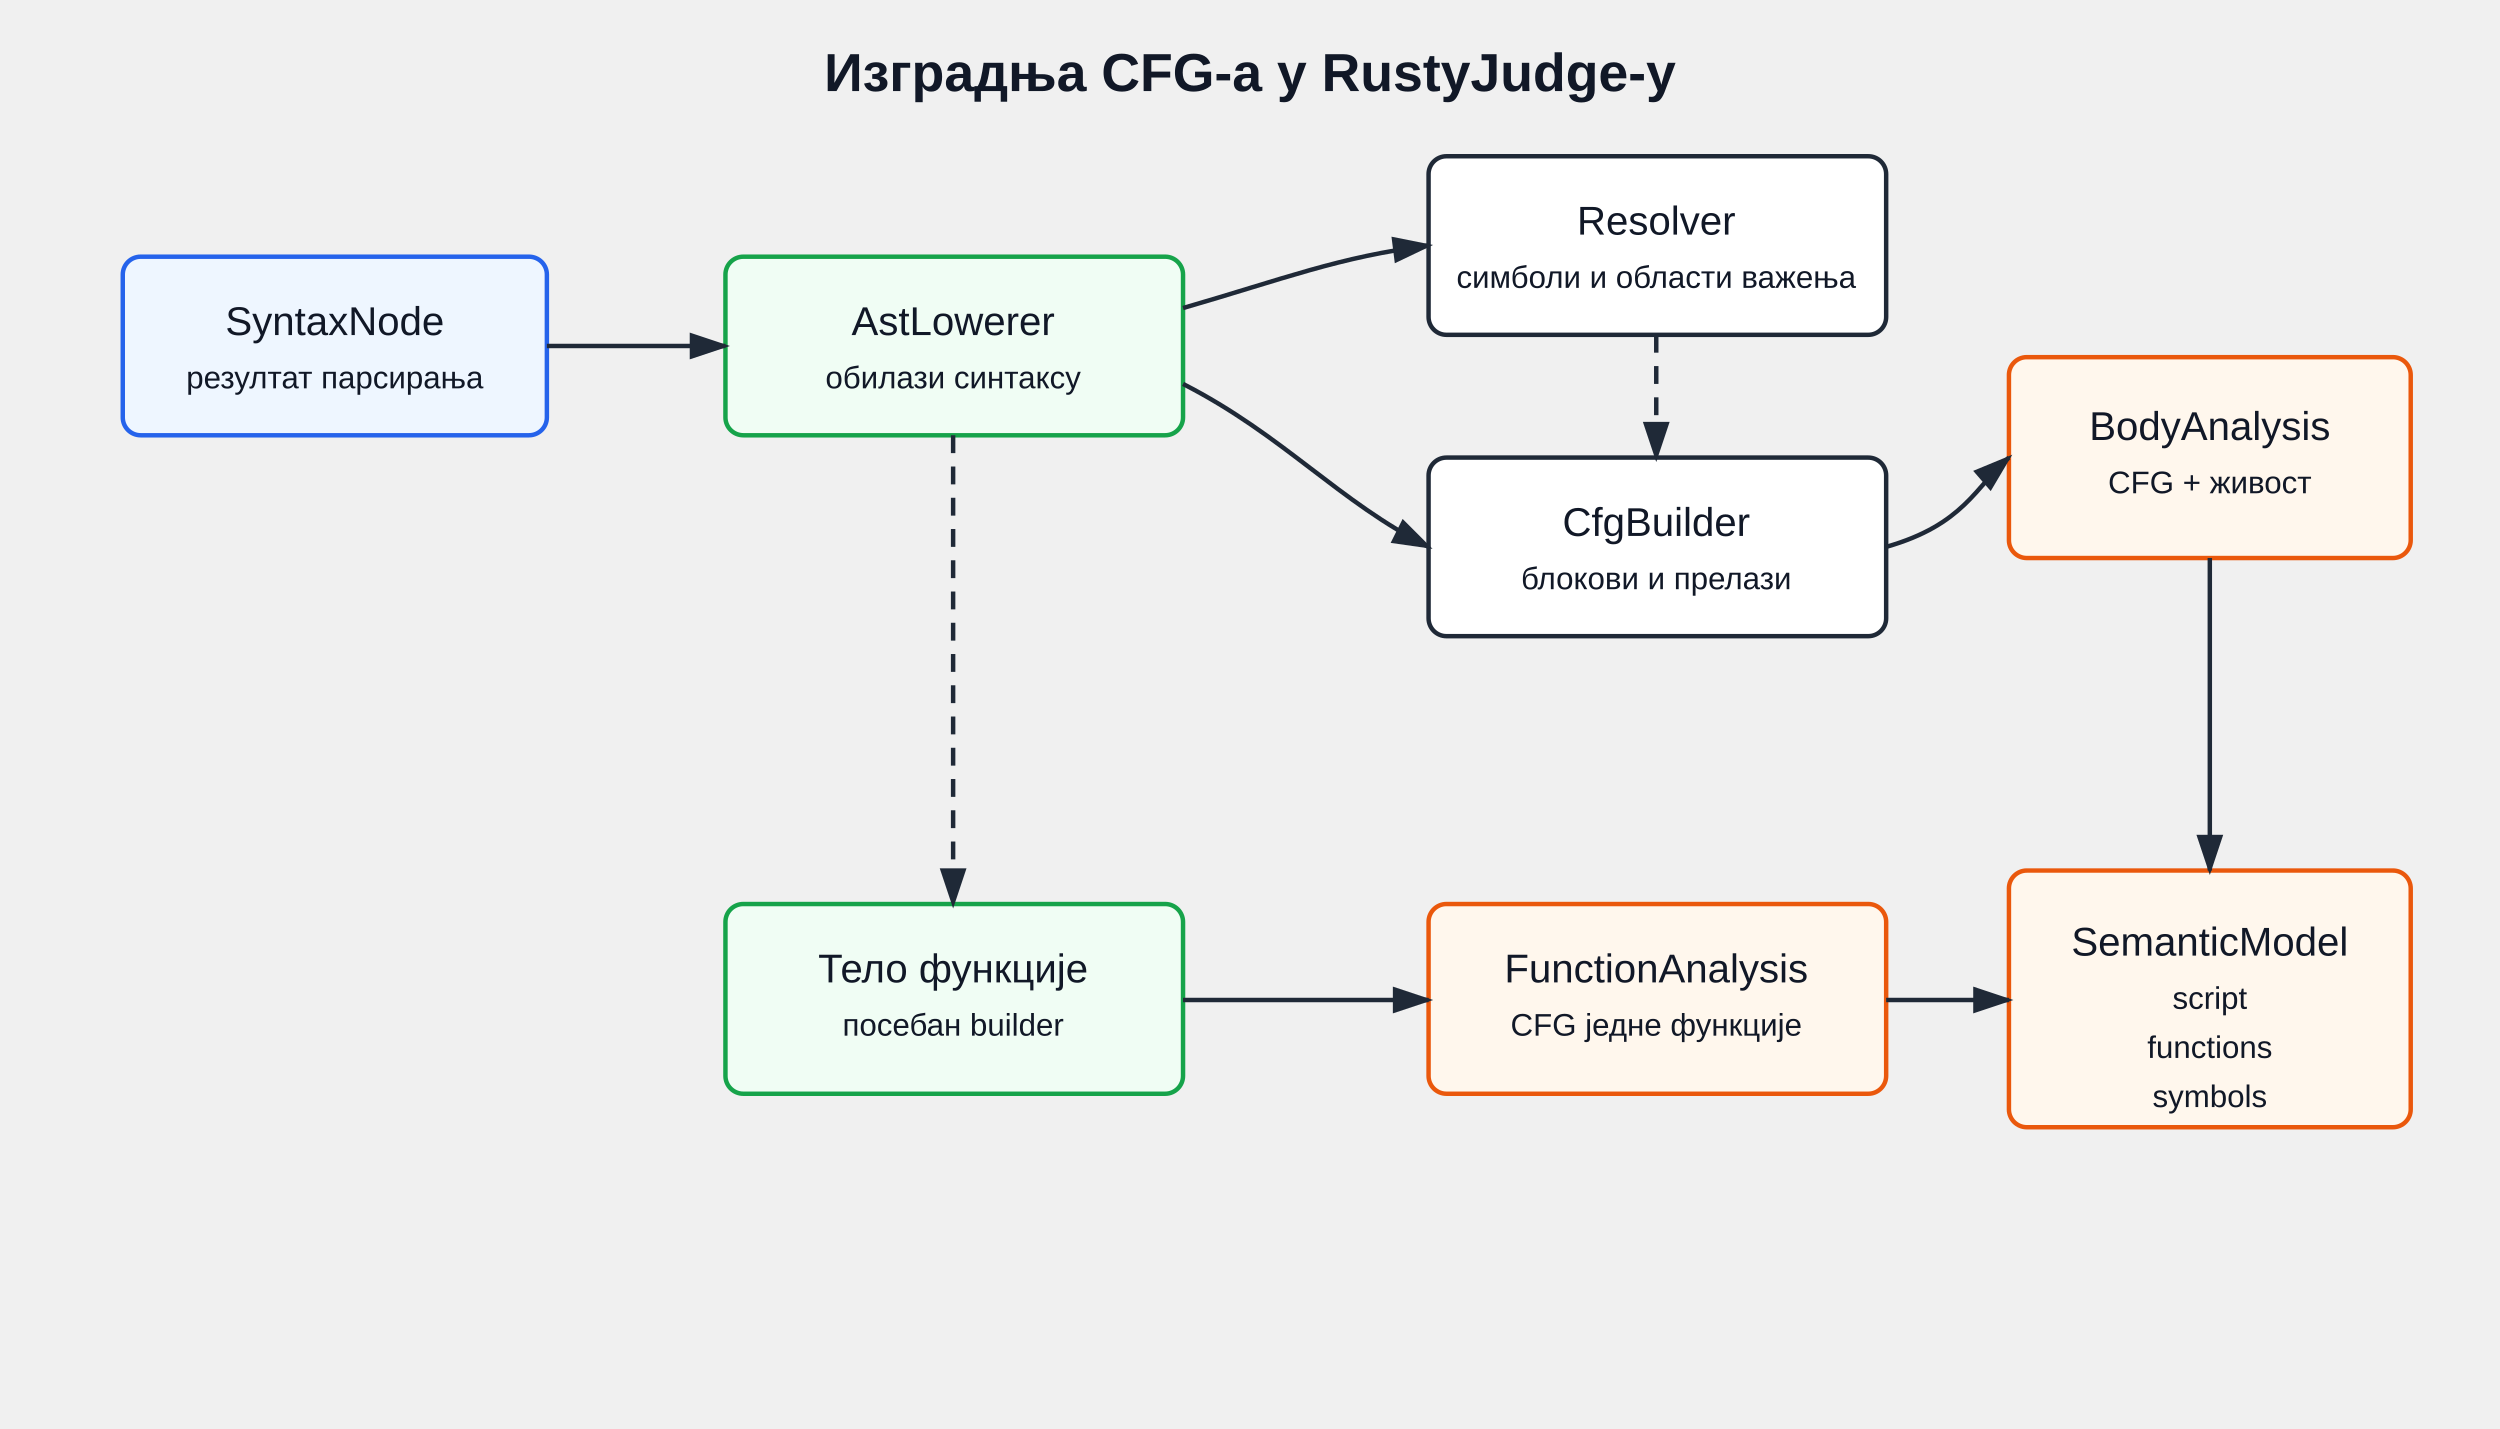
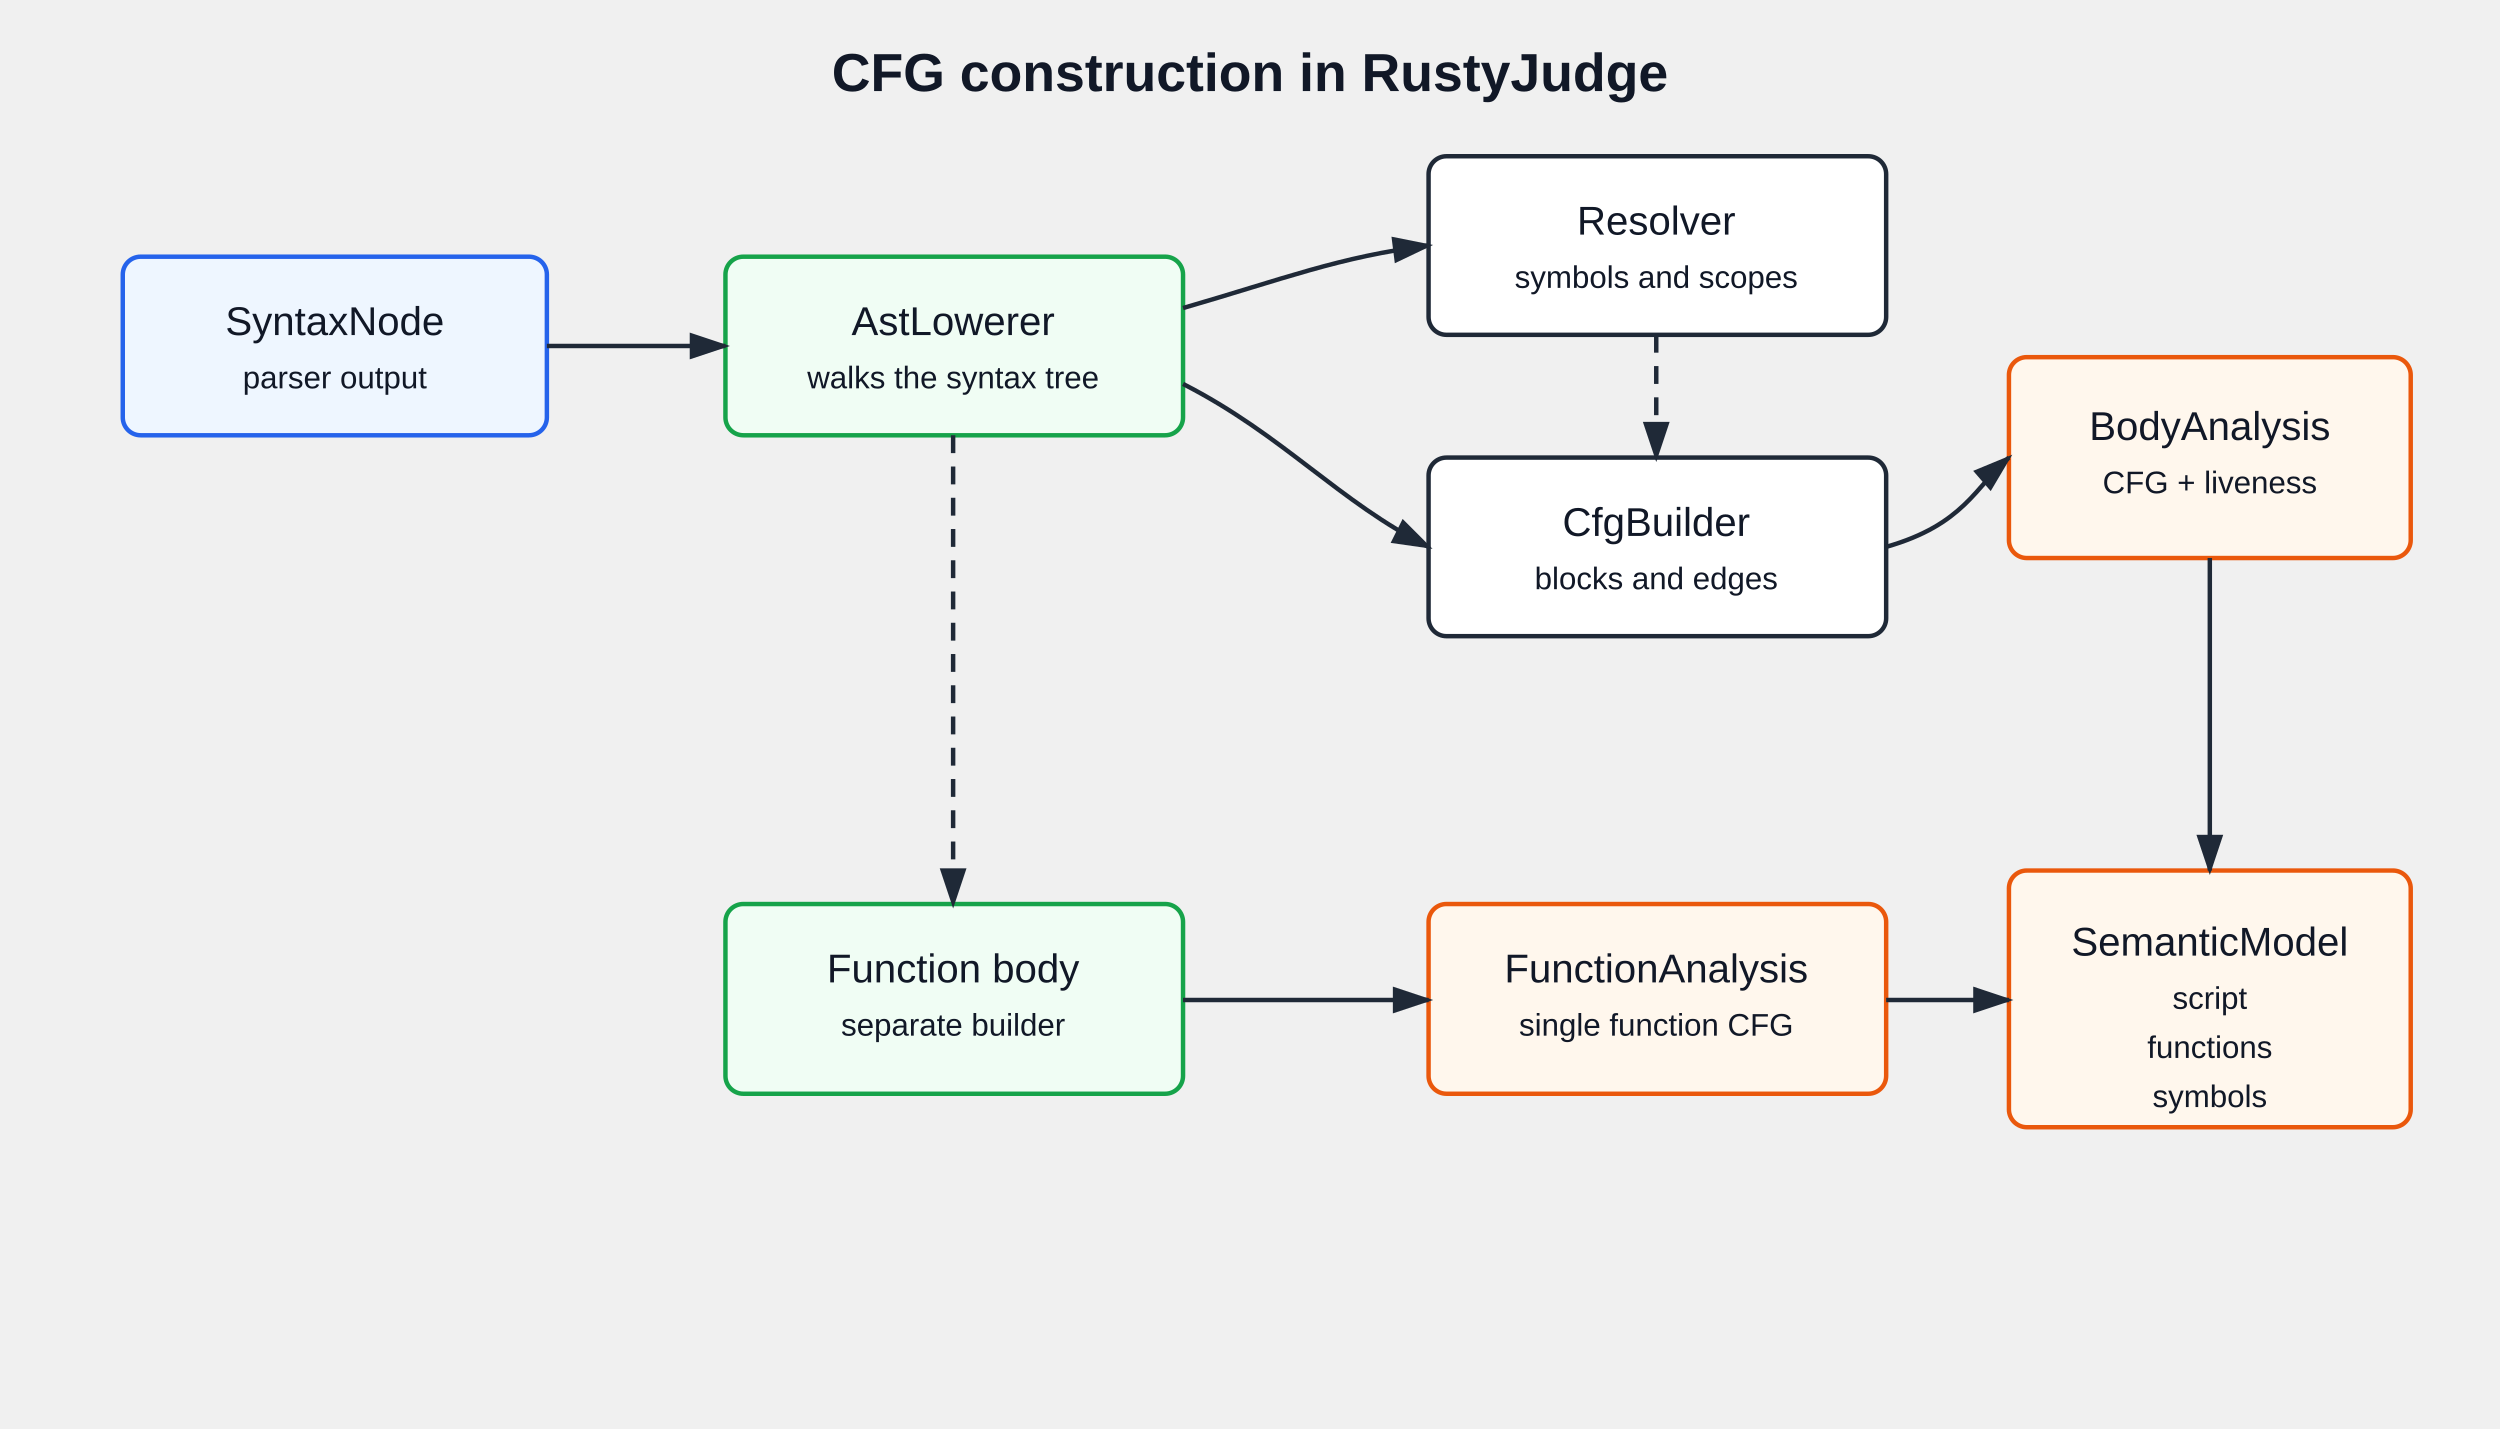
<svg xmlns="http://www.w3.org/2000/svg" width="1120" height="640" viewBox="0 0 1120 640">
  <defs>
    <marker id="arrow" markerWidth="10" markerHeight="10" refX="8" refY="3" orient="auto" markerUnits="strokeWidth">
      <path d="M0,0 L0,6 L9,3 z" fill="#1f2937" />
    </marker>
    <style>
      .box { fill: #ffffff; stroke: #1f2937; stroke-width: 2; }
      .input { fill: #eef6ff; stroke: #2563eb; stroke-width: 2; }
      .core { fill: #f0fdf4; stroke: #16a34a; stroke-width: 2; }
      .out { fill: #fff7ed; stroke: #ea580c; stroke-width: 2; }
      .arrow { stroke: #1f2937; stroke-width: 2; fill: none; marker-end: url(#arrow); }
      .dashed { stroke-dasharray: 8 6; }
      .text { font-family: Liberation Sans, Arial, sans-serif; font-size: 18px; fill: #111827; text-anchor: middle; dominant-baseline: middle; }
      .small { font-size: 14px; }
      .title { font-size: 24px; font-weight: bold; }
    </style>
  </defs>
-   <text x="560" y="34" class="text title">Изградња CFG-а у RustyJudge-у</text>
+   <text x="560" y="34" class="text title">CFG construction in RustyJudge</text>
  <rect x="55" y="115" width="190" height="80" rx="8" class="input" />
  <text x="150" y="145" class="text">SyntaxNode</text>
-   <text x="150" y="170" class="text small">резултат парсирања</text>
+   <text x="150" y="170" class="text small">parser output</text>
  <rect x="325" y="115" width="205" height="80" rx="8" class="core" />
  <text x="427" y="145" class="text">AstLowerer</text>
-   <text x="427" y="170" class="text small">обилази синтаксу</text>
+   <text x="427" y="170" class="text small">walks the syntax tree</text>
  <rect x="640" y="70" width="205" height="80" rx="8" class="box" />
  <text x="742" y="100" class="text">Resolver</text>
-   <text x="742" y="125" class="text small">симболи и области важења</text>
+   <text x="742" y="125" class="text small">symbols and scopes</text>
  <rect x="640" y="205" width="205" height="80" rx="8" class="box" />
  <text x="742" y="235" class="text">CfgBuilder</text>
-   <text x="742" y="260" class="text small">блокови и прелази</text>
+   <text x="742" y="260" class="text small">blocks and edges</text>
  <rect x="900" y="160" width="180" height="90" rx="8" class="out" />
  <text x="990" y="192" class="text">BodyAnalysis</text>
-   <text x="990" y="217" class="text small">CFG + живост</text>
+   <text x="990" y="217" class="text small">CFG + liveness</text>
  <rect x="325" y="405" width="205" height="85" rx="8" class="core" />
-   <text x="427" y="435" class="text">Тело функције</text>
-   <text x="427" y="460" class="text small">посебан builder</text>
+   <text x="427" y="435" class="text">Function body</text>
+   <text x="427" y="460" class="text small">separate builder</text>
  <rect x="640" y="405" width="205" height="85" rx="8" class="out" />
  <text x="742" y="435" class="text">FunctionAnalysis</text>
-   <text x="742" y="460" class="text small">CFG једне функције</text>
+   <text x="742" y="460" class="text small">single function CFG</text>
  <rect x="900" y="390" width="180" height="115" rx="8" class="out" />
  <text x="990" y="423" class="text">SemanticModel</text>
  <text x="990" y="448" class="text small">script</text>
  <text x="990" y="470" class="text small">functions</text>
  <text x="990" y="492" class="text small">symbols</text>
  <path d="M245 155 L325 155" class="arrow" />
  <path d="M530 138 C575 125 600 115 640 110" class="arrow" />
  <path d="M530 172 C575 195 600 225 640 245" class="arrow" />
  <path d="M742 150 L742 205" class="arrow dashed" />
  <path d="M845 245 C880 235 885 218 900 205" class="arrow" />
  <path d="M990 250 L990 390" class="arrow" />
  <path d="M427 195 L427 405" class="arrow dashed" />
  <path d="M530 448 L640 448" class="arrow" />
  <path d="M845 448 L900 448" class="arrow" />
</svg>
